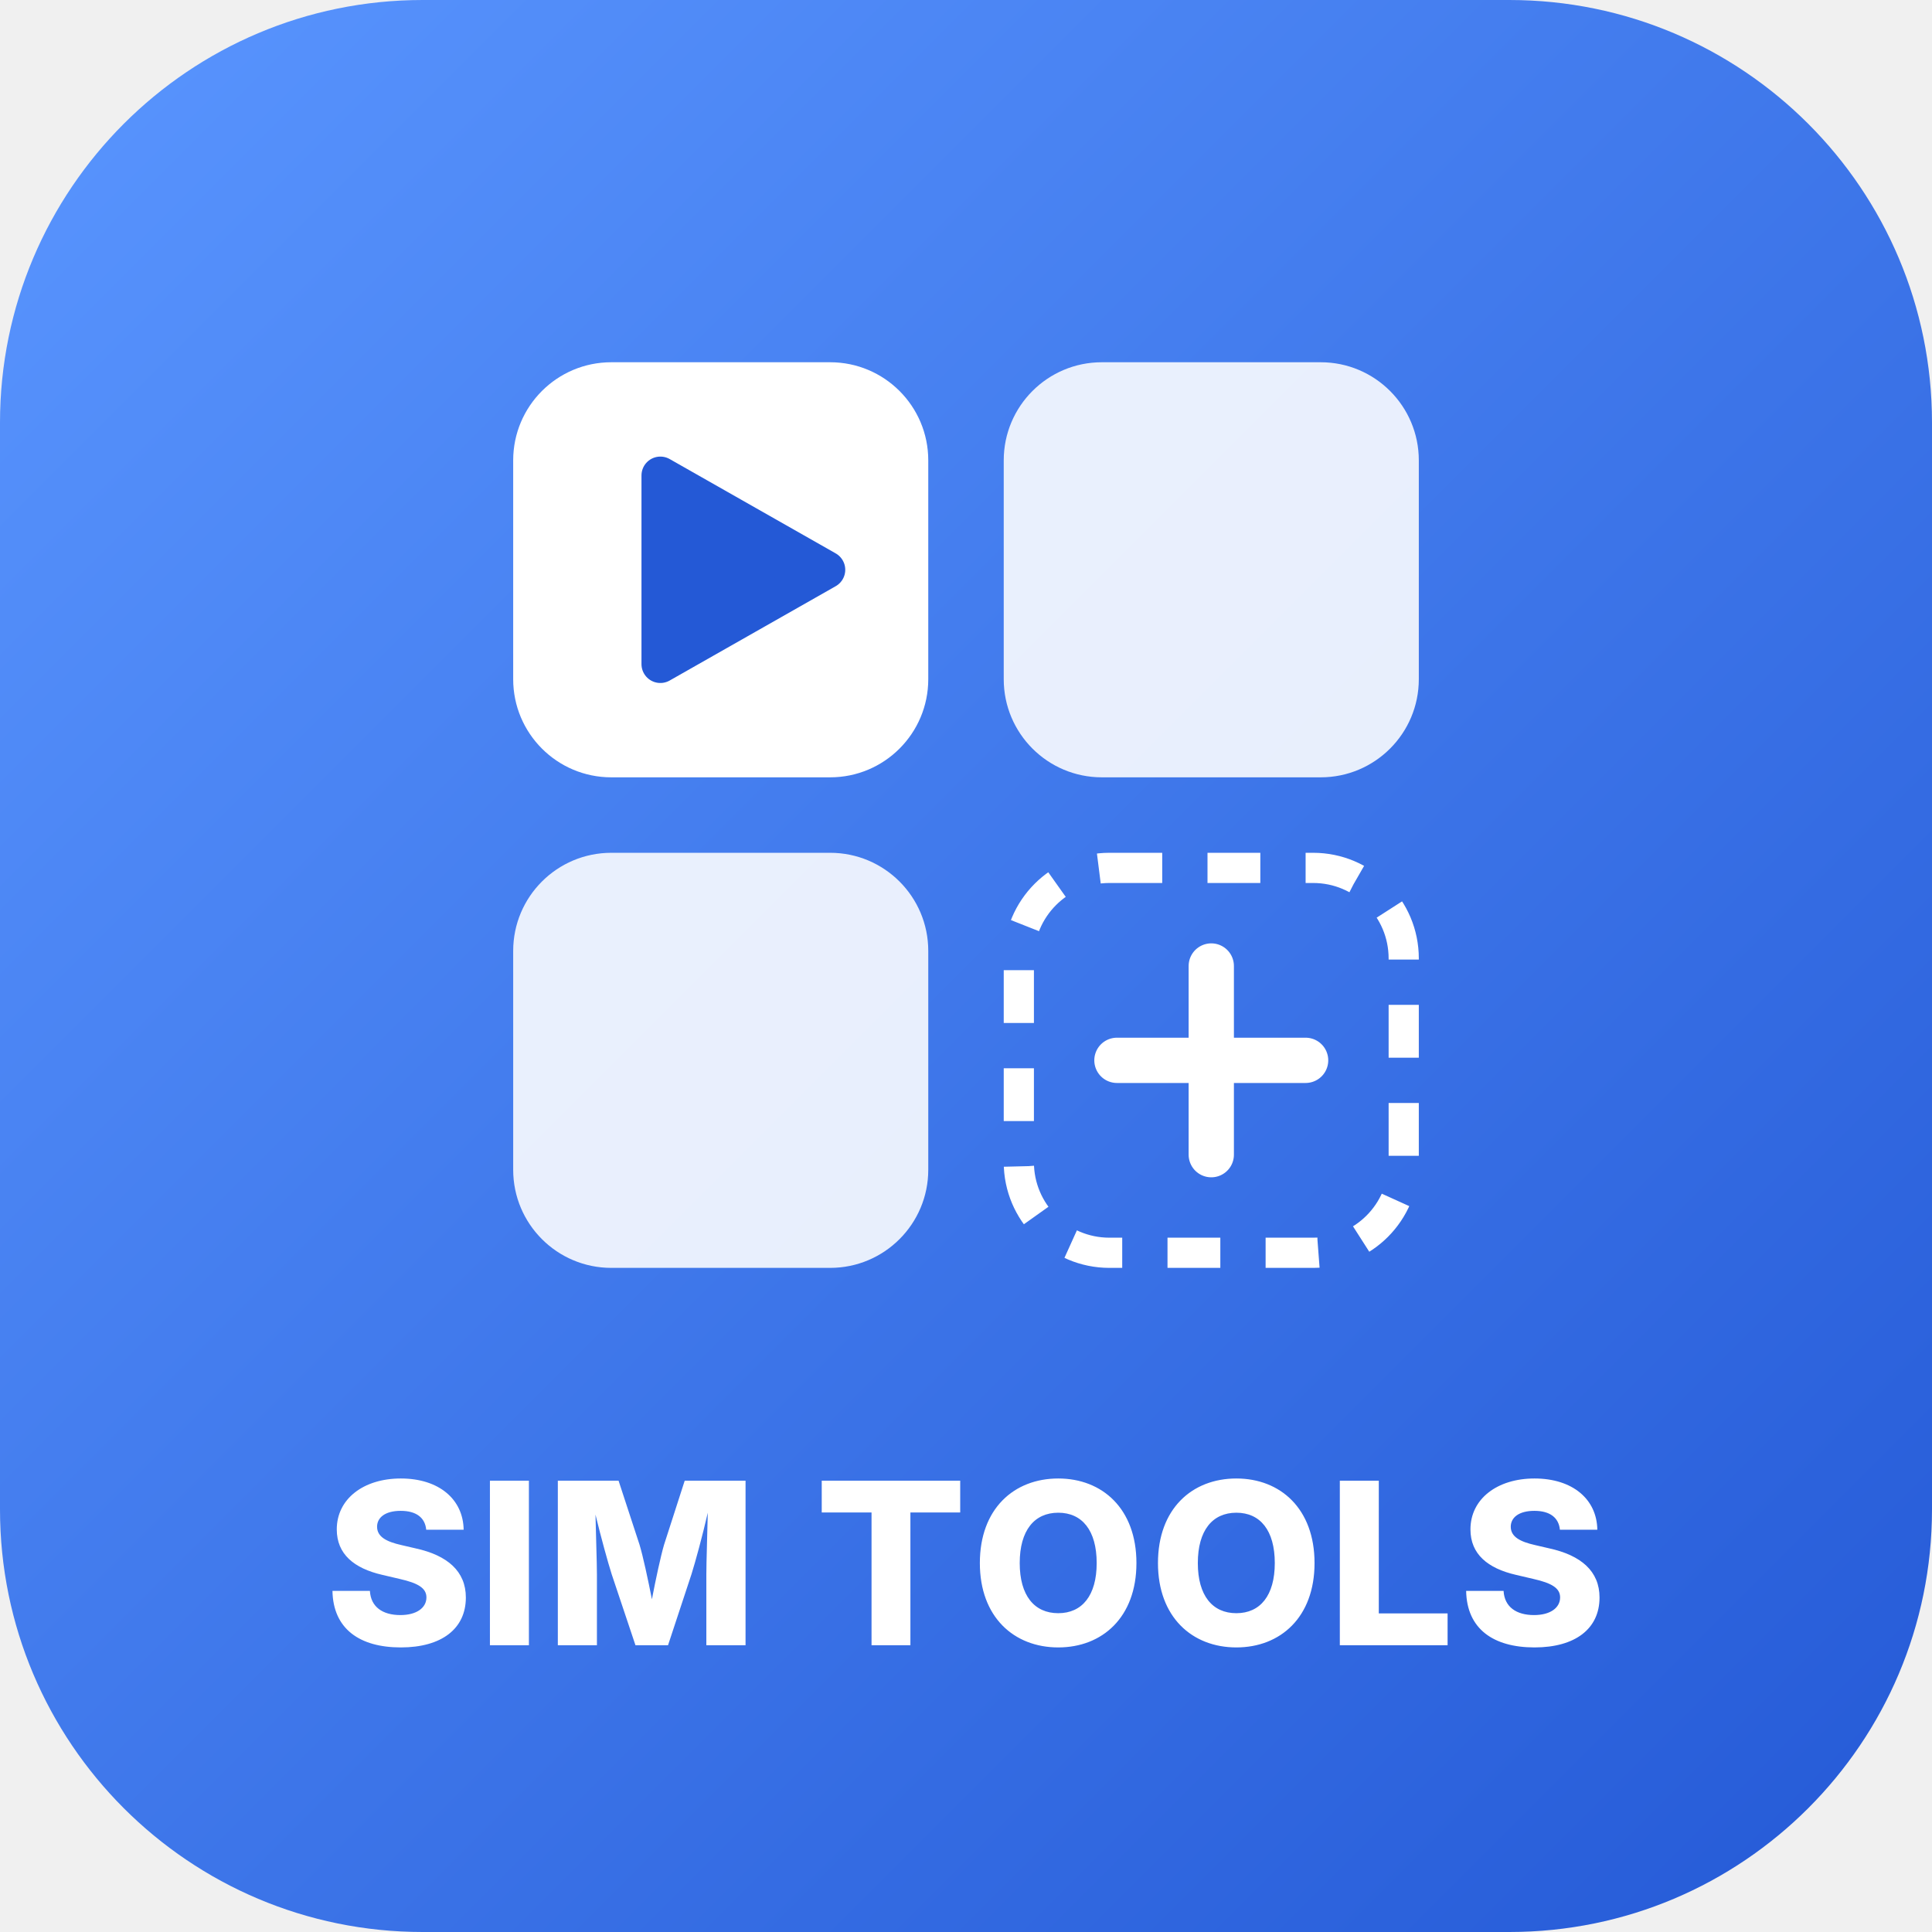
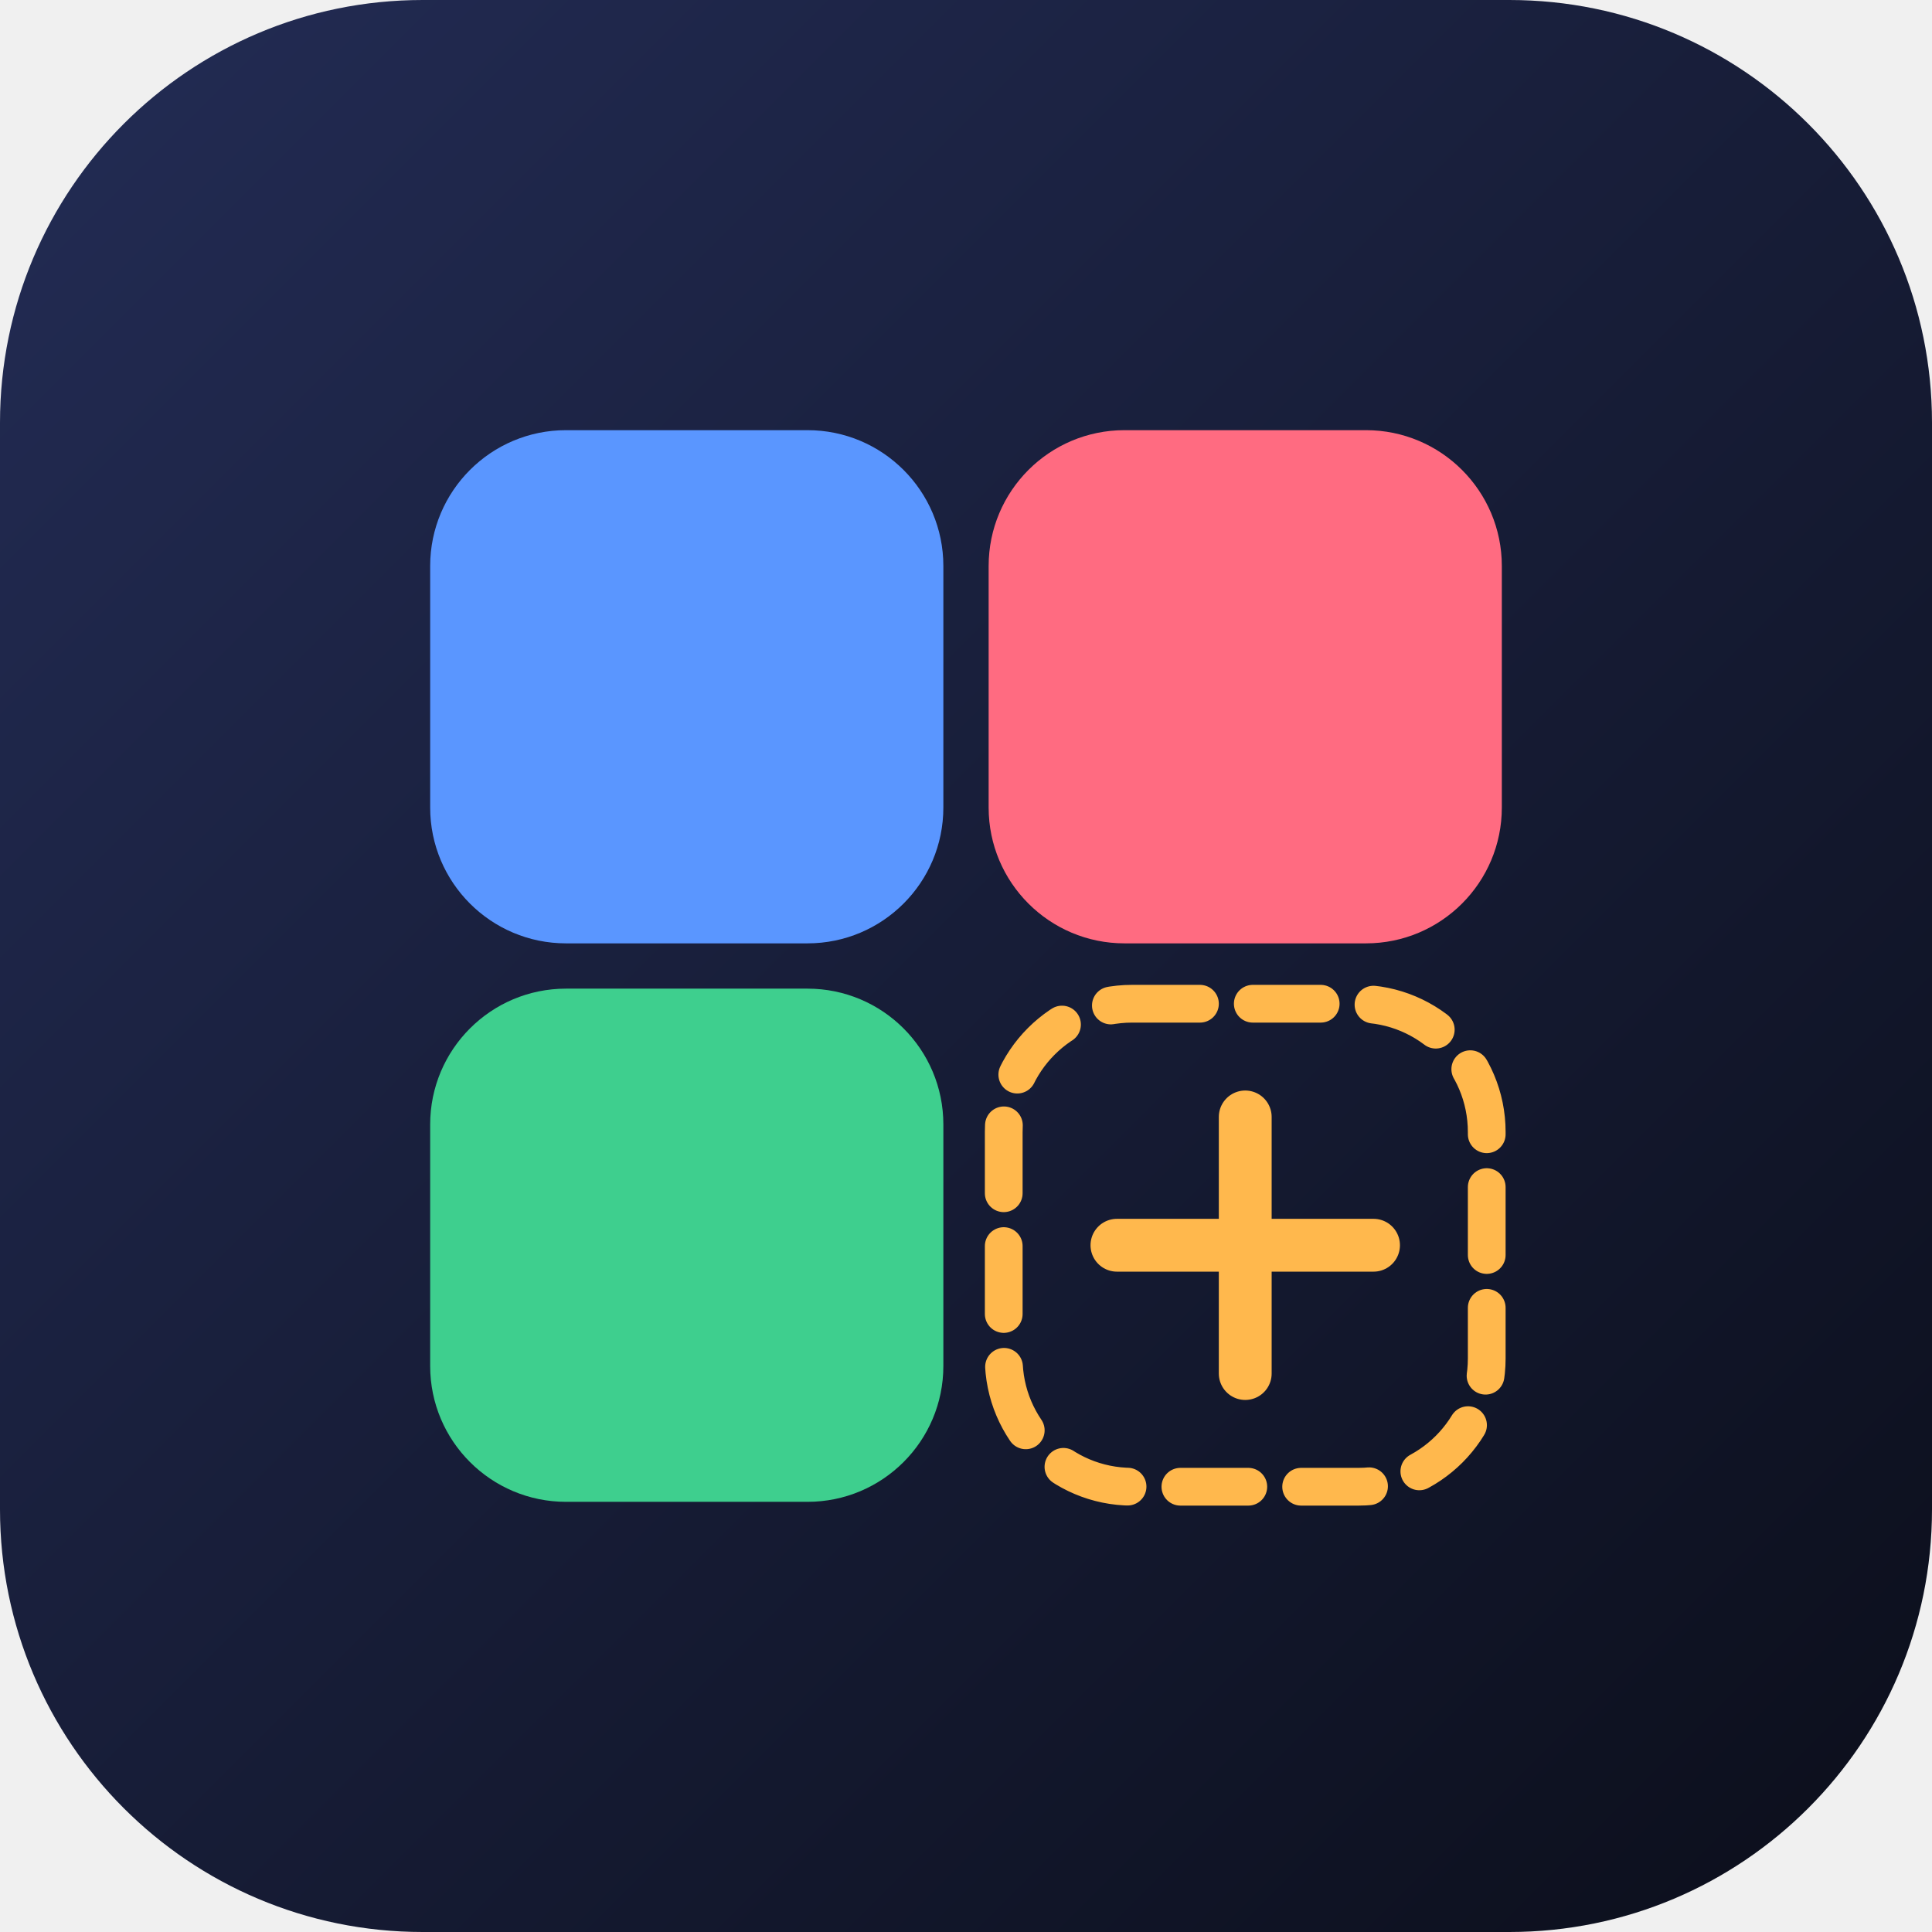
<svg xmlns="http://www.w3.org/2000/svg" viewBox="0 0 512 512" width="512" height="512">
  <defs>
    <linearGradient id="bg" x1="0" y1="0" x2="1" y2="1">
-       <stop offset="0" stop-color="#5a96ff" />
-       <stop offset="1" stop-color="#2459d6" />
+       <stop offset="0" stop-color="#232c55" />
+       <stop offset="1" stop-color="#0b0e1a" />
    </linearGradient>
  </defs>
  <rect width="512" height="512" rx="112" fill="url(#bg)" />
-   <rect x="136" y="96" width="110" height="110" rx="26" fill="#fff" />
-   <path d="M175 126 L175 176 L219 151 Z" fill="#2459d6" stroke="#2459d6" stroke-width="10" stroke-linejoin="round" />
-   <rect x="266" y="96" width="110" height="110" rx="26" fill="#fff" fill-opacity=".88" />
-   <rect x="136" y="226" width="110" height="110" rx="26" fill="#fff" fill-opacity=".88" />
-   <rect x="270" y="230" width="102" height="102" rx="24" fill="none" stroke="#fff" stroke-width="8" stroke-dasharray="14 12" />
-   <path d="M321 256 V306 M296 281 H346" stroke="#fff" stroke-width="12" stroke-linecap="round" />
-   <path d="M106.22 436.585C117.018 436.585 123.456 431.64 123.456 423.359C123.456 416.394 118.569 412.18 110.141 410.337L106.367 409.459C102.475 408.581 99.929 407.294 99.929 404.601C99.929 402.173 102.065 400.388 106.191 400.388C110.346 400.388 112.658 402.231 112.951 405.392H122.871C122.754 397.315 116.316 391.814 106.22 391.814C96.33 391.814 89.248 397.227 89.248 405.304C89.248 411.859 93.813 415.633 101.334 417.36L105.957 418.443C110.727 419.525 113.009 420.842 113.009 423.329C113.009 426.109 110.376 428.011 106.103 428.011C101.392 428.011 98.261 425.846 98.027 421.603H88.107C88.282 431.669 95.305 436.585 106.22 436.585ZM140.165 392.399H129.835V436.0H140.165ZM147.831 436.0H158.19V417.214C158.19 413.965 157.927 407.118 157.81 401.383C159.302 407.528 161.087 413.995 162.112 417.214L168.403 436.0H177.035L183.239 417.214C184.292 413.878 186.136 407.118 187.57 400.885C187.453 406.767 187.189 413.907 187.189 417.214V436.0H197.578V392.399H181.454L175.982 409.371C175.104 412.356 173.758 418.618 172.763 423.827C171.739 418.618 170.393 412.356 169.486 409.371L163.926 392.399H147.831ZM217.769 400.827H230.966V436.0H241.266V400.827H254.464V392.399H217.769ZM280.449 436.585C292.124 436.585 301.167 428.597 301.167 414.229C301.167 399.832 292.124 391.814 280.449 391.814C268.715 391.814 259.672 399.832 259.672 414.229C259.672 428.538 268.715 436.585 280.449 436.585ZM280.449 427.514C274.099 427.514 270.236 422.832 270.236 414.229C270.236 405.596 274.099 400.885 280.449 400.885C286.769 400.885 290.632 405.567 290.632 414.229C290.632 422.832 286.769 427.514 280.449 427.514ZM327.649 436.585C339.325 436.585 348.367 428.597 348.367 414.229C348.367 399.832 339.325 391.814 327.649 391.814C315.915 391.814 306.873 399.832 306.873 414.229C306.873 428.538 315.915 436.585 327.649 436.585ZM327.649 427.514C321.299 427.514 317.436 422.832 317.436 414.229C317.436 405.596 321.299 400.885 327.649 400.885C333.97 400.885 337.832 405.567 337.832 414.229C337.832 422.832 333.97 427.514 327.649 427.514ZM355.068 436.0H383.628V427.572H365.398V392.399H355.068ZM406.658 436.585C417.455 436.585 423.893 431.64 423.893 423.359C423.893 416.394 419.006 412.18 410.579 410.337L406.804 409.459C402.912 408.581 400.366 407.294 400.366 404.601C400.366 402.173 402.502 400.388 406.628 400.388C410.784 400.388 413.095 402.231 413.388 405.392H423.308C423.191 397.315 416.753 391.814 406.658 391.814C396.767 391.814 389.685 397.227 389.685 405.304C389.685 411.859 394.25 415.633 401.771 417.36L406.394 418.443C411.164 419.525 413.446 420.842 413.446 423.329C413.446 426.109 410.813 428.011 406.54 428.011C401.829 428.011 398.698 425.846 398.464 421.603H388.544C388.72 431.669 395.743 436.585 406.658 436.585Z" fill="#fff" />
+   <rect x="114" y="114" width="136" height="136" rx="36" fill="#5a96ff" />
+   <rect x="262" y="114" width="136" height="136" rx="36" fill="#ff6b81" />
+   <rect x="114" y="262" width="136" height="136" rx="36" fill="#3ecf8e" />
+   <rect x="266" y="266" width="128" height="128" rx="34" fill="none" stroke="#ffb84d" stroke-width="10" stroke-dasharray="18 14" stroke-linecap="round" />
+   <path d="M330 296 V364 M296 330 H364" stroke="#ffb84d" stroke-width="14" stroke-linecap="round" />
</svg>
